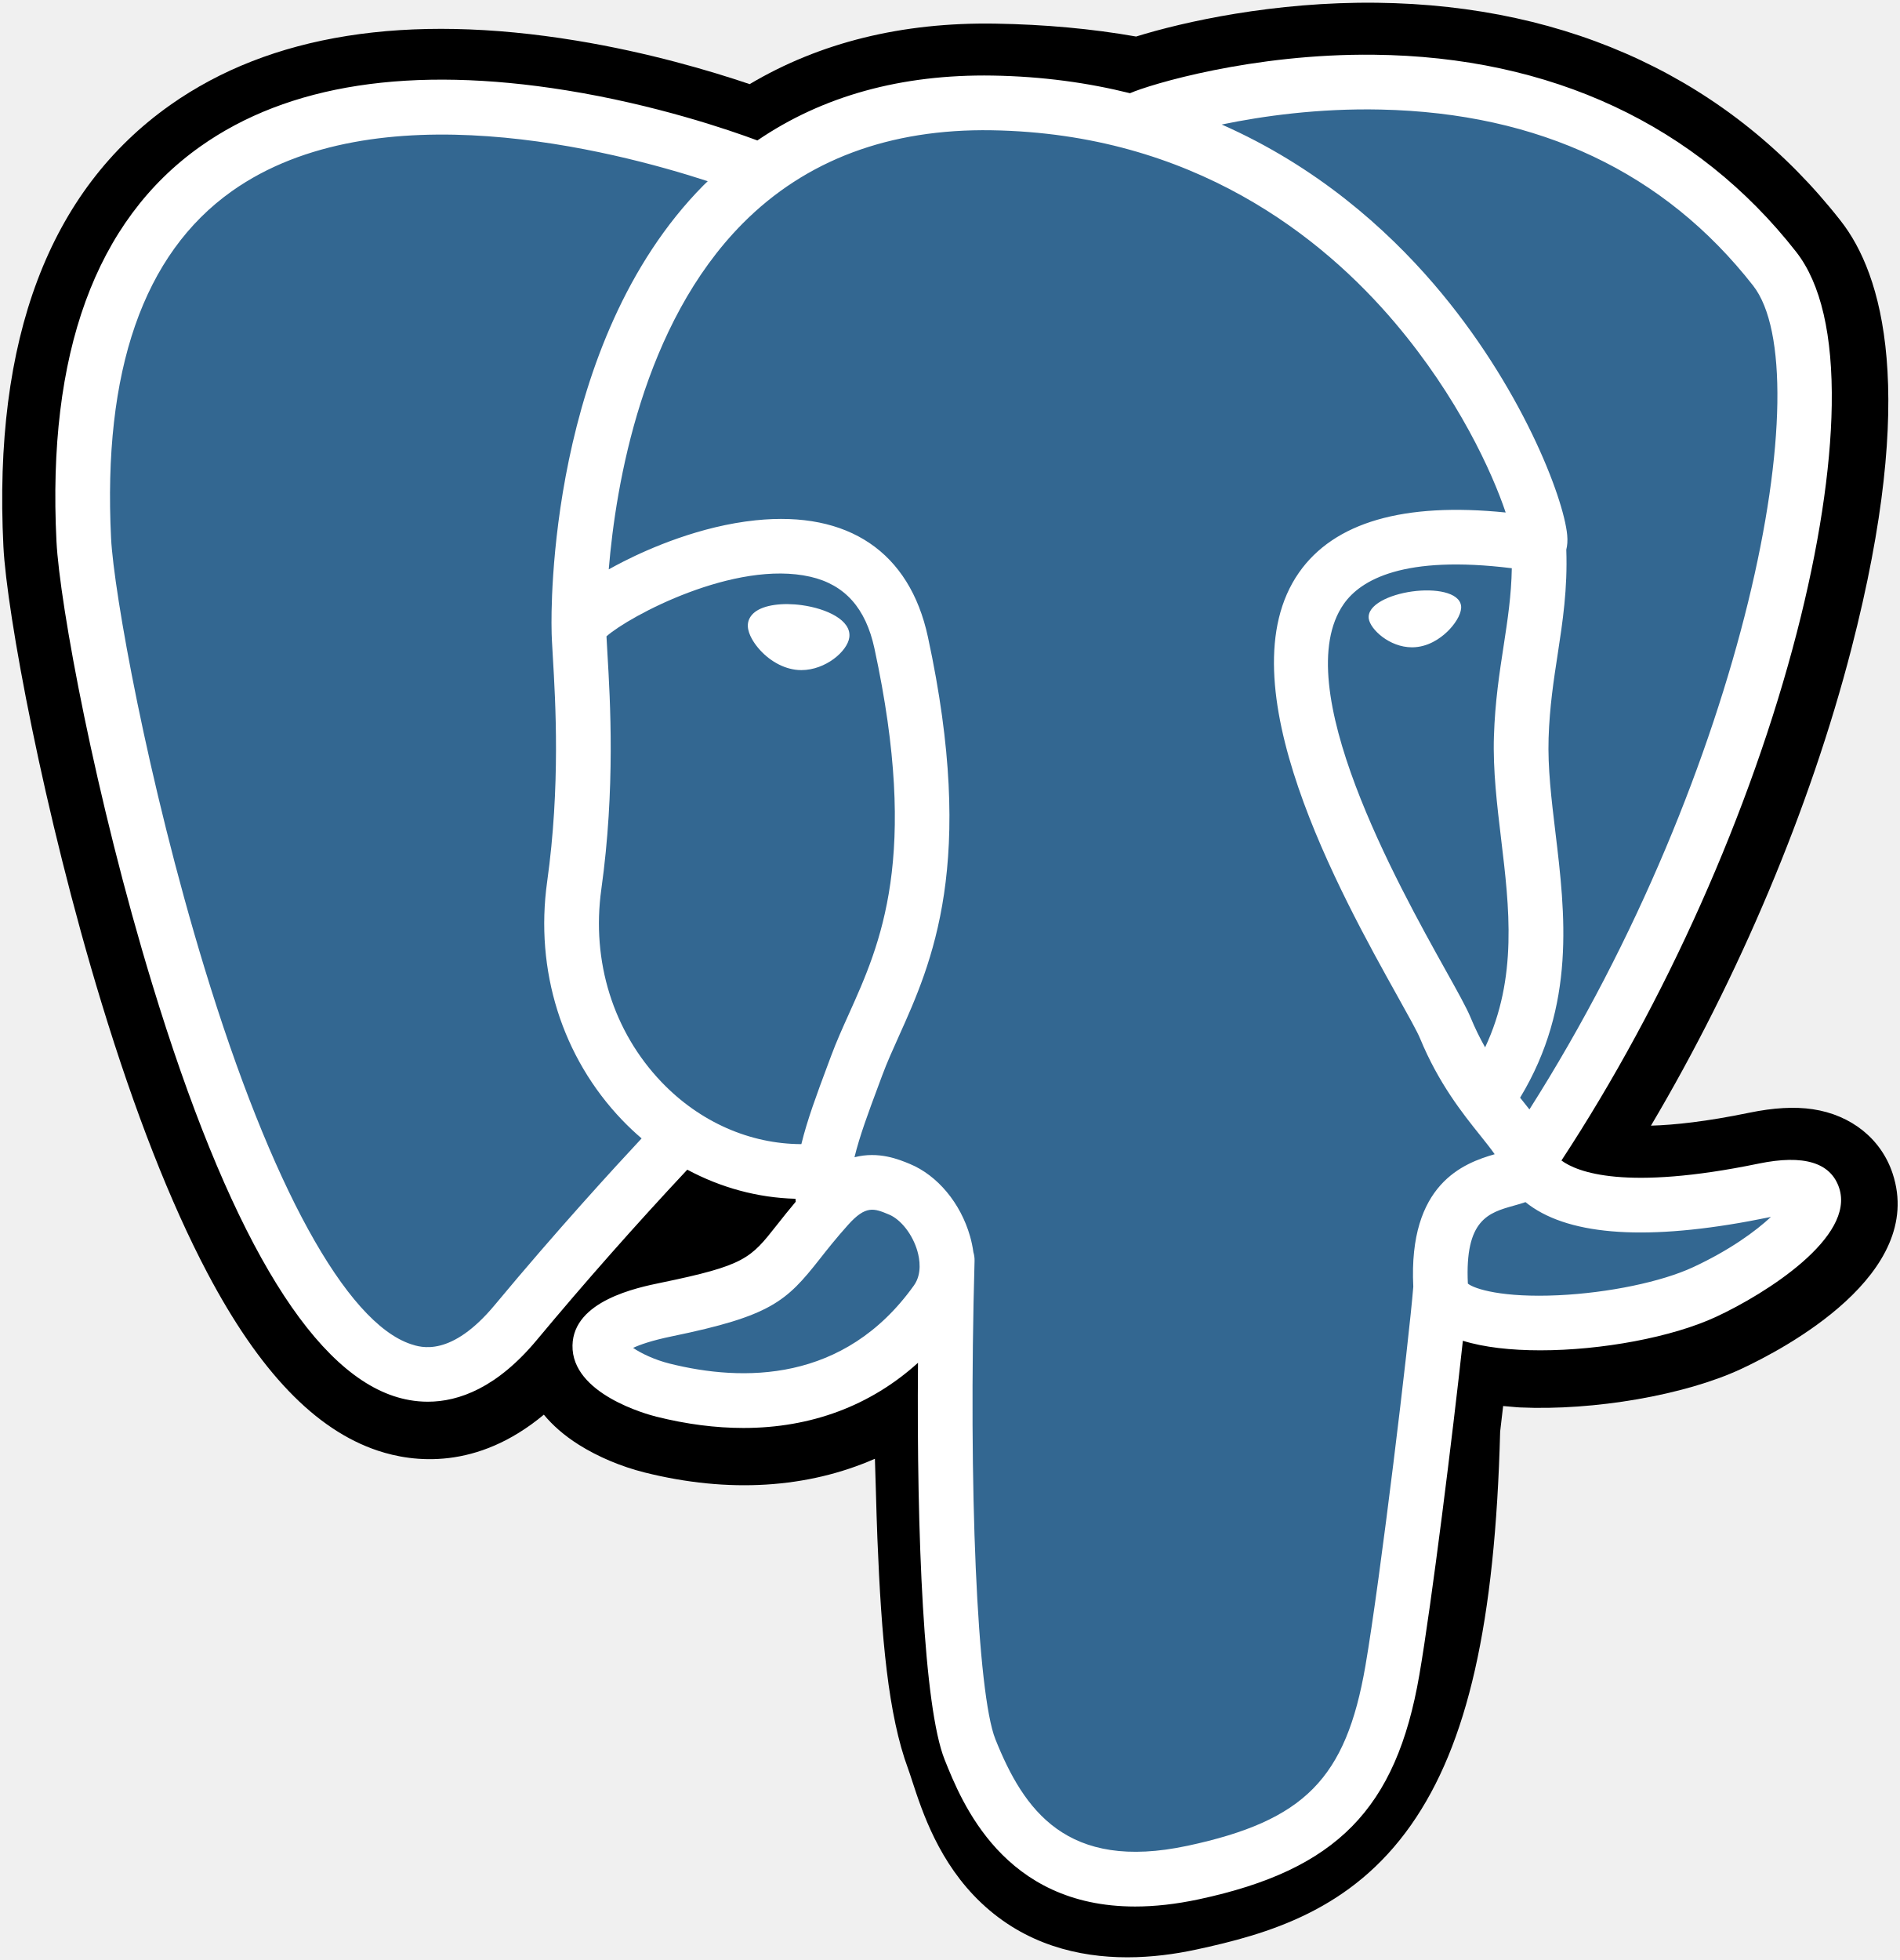
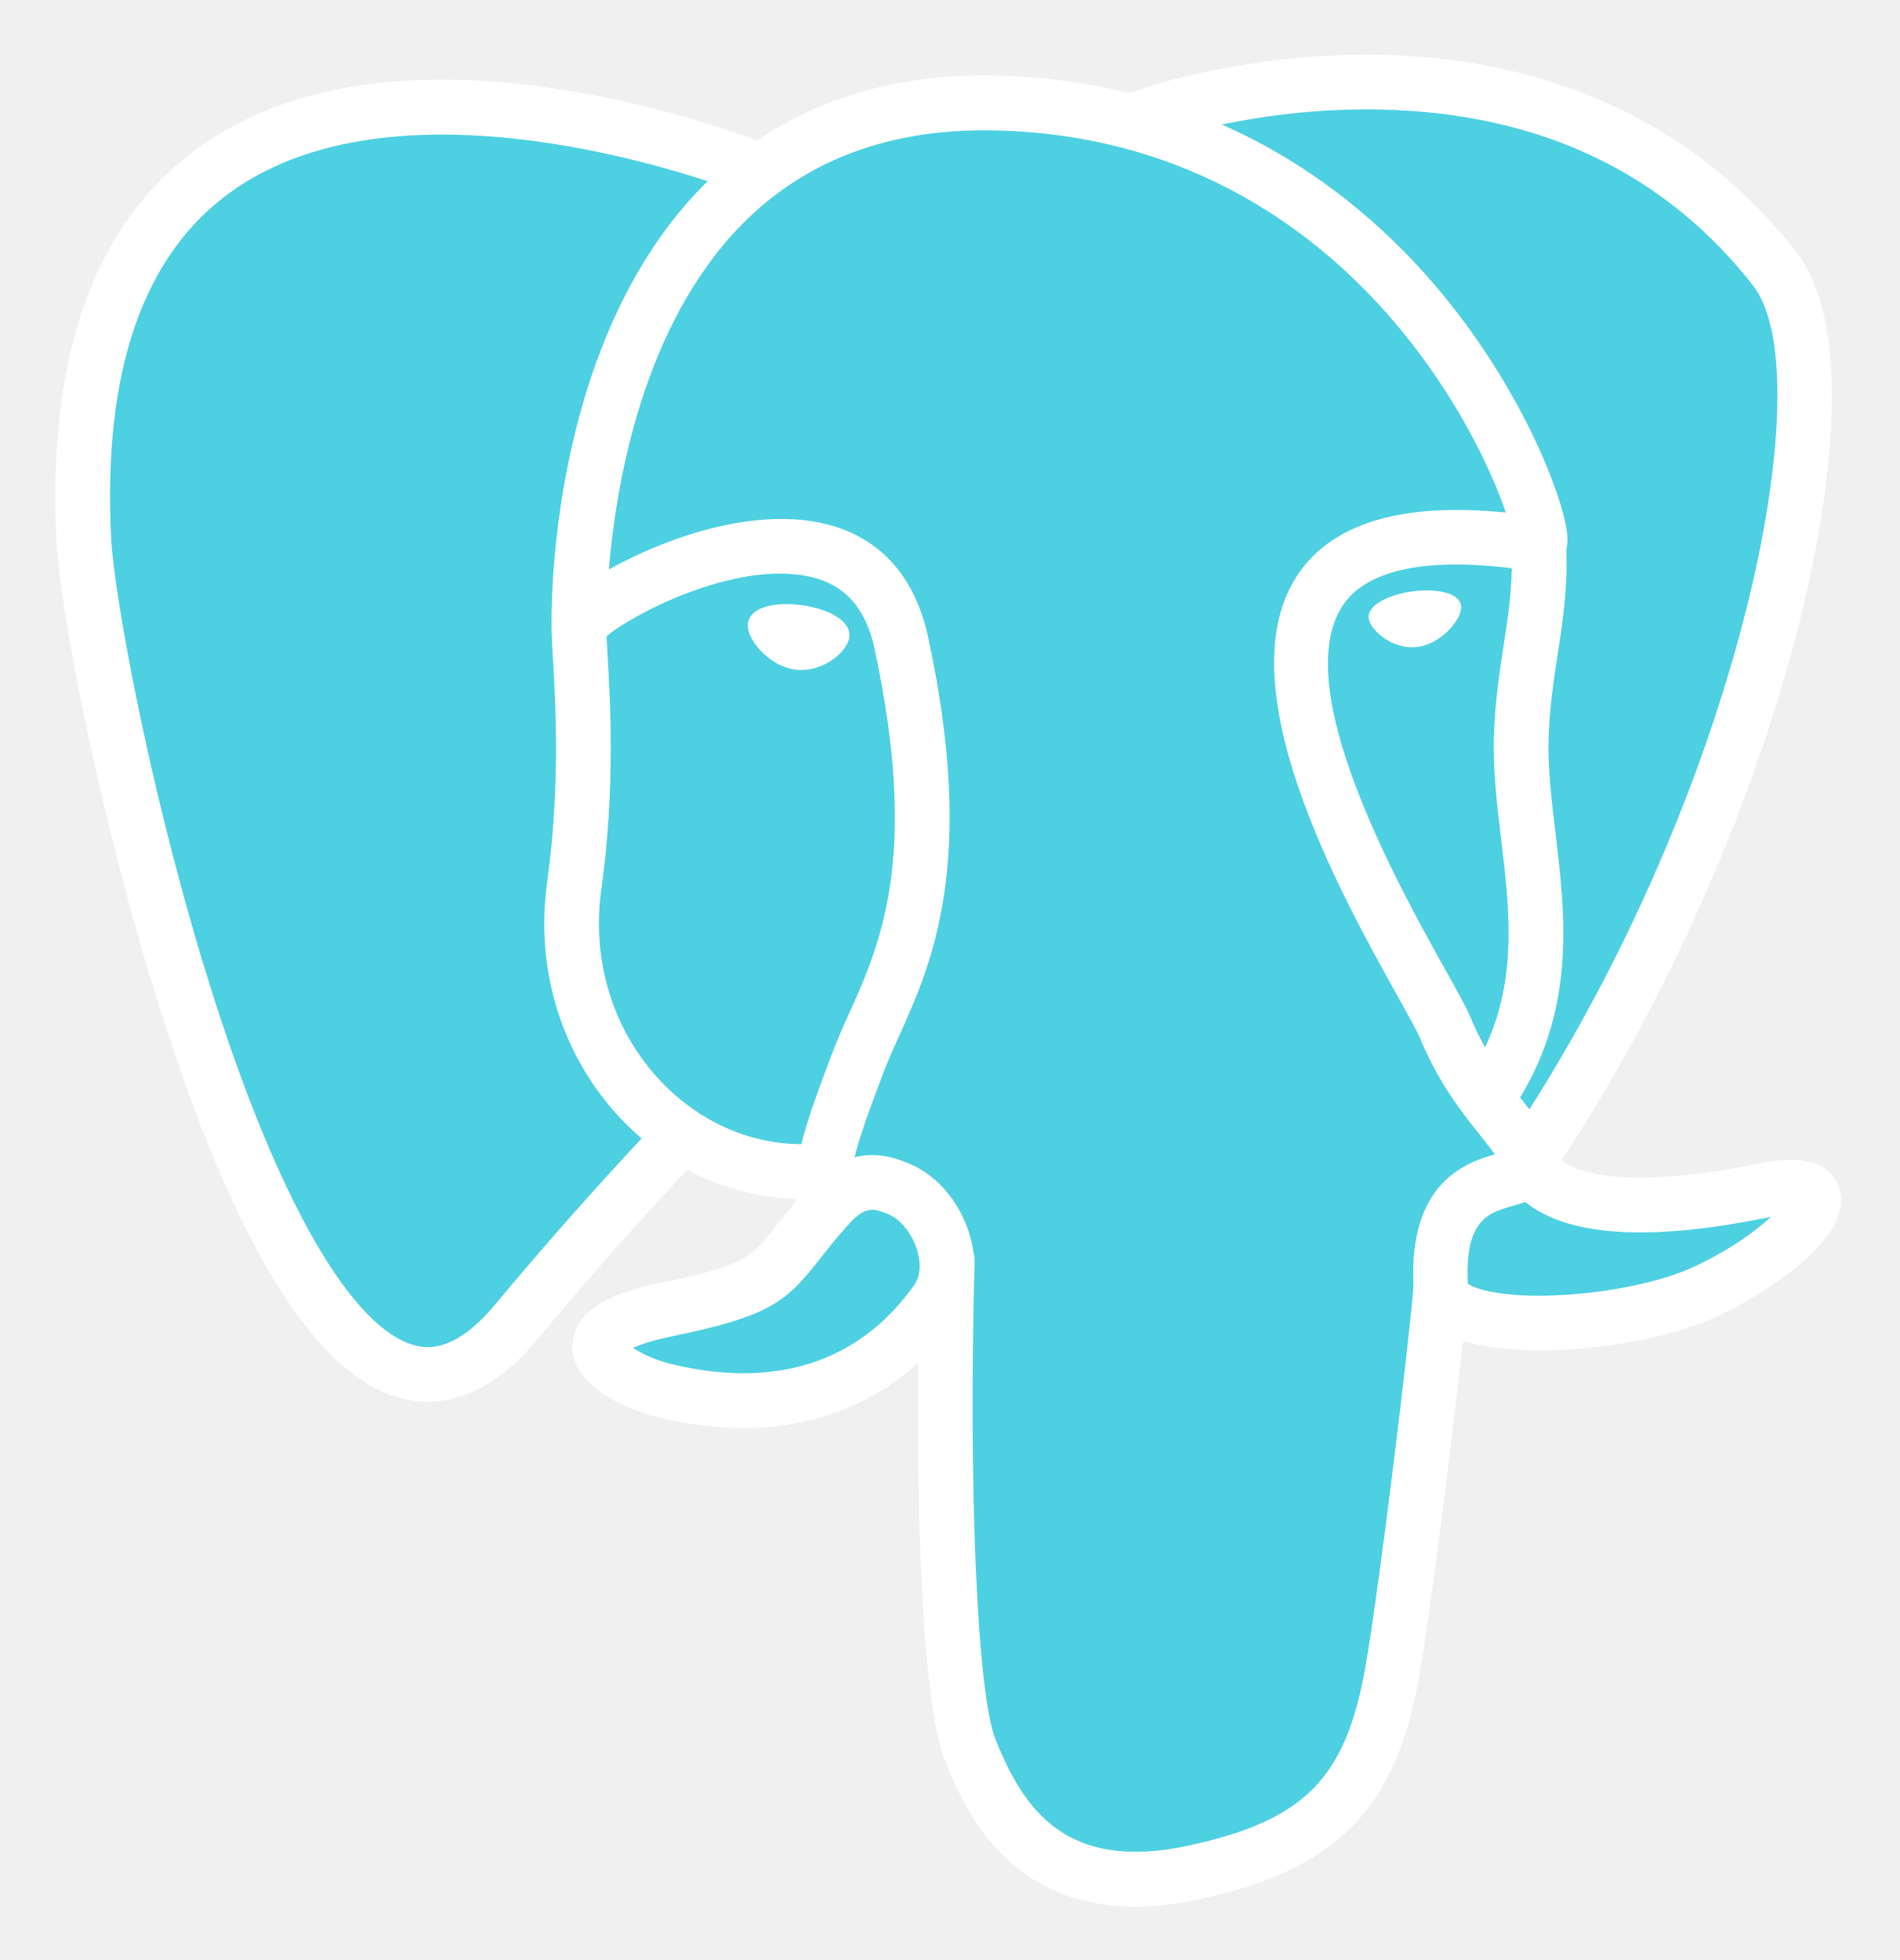
- <svg xmlns="http://www.w3.org/2000/svg" width="2424" height="2500" viewBox="0 0 256 264" preserveAspectRatio="xMinYMin meet">
-   <path d="M255.008 158.086c-1.535-4.649-5.556-7.887-10.756-8.664-2.452-.366-5.26-.21-8.583.475-5.792 1.195-10.089 1.65-13.225 1.738 11.837-19.985 21.462-42.775 27.003-64.228 8.96-34.689 4.172-50.492-1.423-57.64C233.217 10.847 211.614.683 185.552.372c-13.903-.17-26.108 2.575-32.475 4.549-5.928-1.046-12.302-1.63-18.99-1.738-12.537-.2-23.614 2.533-33.079 8.15-5.24-1.772-13.65-4.27-23.362-5.864-22.842-3.75-41.252-.828-54.718 8.685C6.622 25.672-.937 45.684.461 73.634c.444 8.874 5.408 35.874 13.224 61.48 4.492 14.718 9.282 26.94 14.237 36.33 7.027 13.315 14.546 21.156 22.987 23.972 4.731 1.576 13.327 2.68 22.368-4.85 1.146 1.388 2.675 2.767 4.704 4.048 2.577 1.625 5.728 2.953 8.875 3.74 11.341 2.835 21.964 2.126 31.027-1.848.056 1.612.099 3.152.135 4.482.06 2.157.12 4.272.199 6.25.537 13.374 1.447 23.773 4.143 31.049.148.4.347 1.01.557 1.657 1.345 4.118 3.594 11.012 9.316 16.411 5.925 5.593 13.092 7.308 19.656 7.308 3.292 0 6.433-.432 9.188-1.022 9.82-2.105 20.973-5.311 29.041-16.799 7.628-10.86 11.336-27.217 12.007-52.99.087-.729.167-1.425.244-2.088l.16-1.362 1.797.158.463.031c10.002.456 22.232-1.665 29.743-5.154 5.935-2.754 24.954-12.795 20.476-26.351" />
-   <path d="M237.906 160.722c-29.74 6.135-31.785-3.934-31.785-3.934 31.4-46.593 44.527-105.736 33.2-120.211-30.904-39.485-84.399-20.811-85.292-20.327l-.287.052c-5.876-1.22-12.451-1.946-19.842-2.067-13.456-.22-23.664 3.528-31.41 9.402 0 0-95.43-39.314-90.991 49.444.944 18.882 27.064 142.873 58.218 105.422 11.387-13.695 22.39-25.274 22.39-25.274 5.464 3.63 12.006 5.482 18.864 4.817l.533-.452c-.166 1.7-.09 3.363.213 5.332-8.026 8.967-5.667 10.541-21.711 13.844-16.235 3.346-6.698 9.302-.471 10.86 7.549 1.887 25.013 4.561 36.813-11.958l-.47 1.885c3.144 2.519 5.352 16.383 4.982 28.952-.37 12.568-.617 21.197 1.86 27.937 2.479 6.74 4.948 21.905 26.04 17.386 17.623-3.777 26.756-13.564 28.027-29.89.901-11.606 2.942-9.89 3.07-20.267l1.637-4.912c1.887-15.733.3-20.809 11.157-18.448l2.64.232c7.99.363 18.45-1.286 24.589-4.139 13.218-6.134 21.058-16.377 8.024-13.686h.002" fill="#336791" />
-   <path d="M108.076 81.525c-2.68-.373-5.107-.028-6.335.902-.69.523-.904 1.129-.962 1.546-.154 1.105.62 2.327 1.096 2.957 1.346 1.784 3.312 3.01 5.258 3.28.282.04.563.058.842.058 3.245 0 6.196-2.527 6.456-4.392.325-2.336-3.066-3.893-6.355-4.35M196.86 81.599c-.256-1.831-3.514-2.353-6.606-1.923-3.088.43-6.082 1.824-5.832 3.659.2 1.427 2.777 3.863 5.827 3.863.258 0 .518-.017.78-.054 2.036-.282 3.53-1.575 4.24-2.32 1.08-1.136 1.706-2.402 1.591-3.225" fill="#FFF" />
-   <path d="M247.802 160.025c-1.134-3.429-4.784-4.532-10.848-3.28-18.005 3.716-24.453 1.142-26.57-.417 13.995-21.32 25.508-47.092 31.719-71.137 2.942-11.39 4.567-21.968 4.7-30.59.147-9.463-1.465-16.417-4.789-20.665-13.402-17.125-33.072-26.311-56.882-26.563-16.369-.184-30.199 4.005-32.88 5.183-5.646-1.404-11.801-2.266-18.502-2.376-12.288-.199-22.91 2.743-31.704 8.74-3.82-1.422-13.692-4.811-25.765-6.756-20.872-3.36-37.458-.814-49.294 7.571-14.123 10.006-20.643 27.892-19.38 53.16.425 8.501 5.269 34.653 12.913 59.698 10.062 32.964 21 51.625 32.508 55.464 1.347.449 2.9.763 4.613.763 4.198 0 9.345-1.892 14.7-8.33a529.832 529.832 0 0 1 20.261-22.926c4.524 2.428 9.494 3.784 14.577 3.92.01.133.023.266.035.398a117.66 117.66 0 0 0-2.57 3.175c-3.522 4.471-4.255 5.402-15.592 7.736-3.225.666-11.79 2.431-11.916 8.435-.136 6.56 10.125 9.315 11.294 9.607 4.074 1.02 7.999 1.523 11.742 1.523 9.103 0 17.114-2.992 23.516-8.781-.197 23.386.778 46.43 3.586 53.451 2.3 5.748 7.918 19.795 25.664 19.794 2.604 0 5.47-.303 8.623-.979 18.521-3.97 26.564-12.156 29.675-30.203 1.665-9.645 4.522-32.676 5.866-45.03 2.836.885 6.487 1.29 10.434 1.289 8.232 0 17.731-1.749 23.688-4.514 6.692-3.108 18.768-10.734 16.578-17.36zm-44.106-83.48c-.061 3.647-.563 6.958-1.095 10.414-.573 3.717-1.165 7.56-1.314 12.225-.147 4.54.42 9.26.968 13.825 1.108 9.22 2.245 18.712-2.156 28.078a36.508 36.508 0 0 1-1.95-4.009c-.547-1.326-1.735-3.456-3.38-6.404-6.399-11.476-21.384-38.35-13.713-49.316 2.285-3.264 8.084-6.62 22.64-4.813zm-17.644-61.787c21.334.471 38.21 8.452 50.158 23.72 9.164 11.711-.927 64.998-30.14 110.969a171.33 171.33 0 0 0-.886-1.117l-.37-.462c7.549-12.467 6.073-24.802 4.759-35.738-.54-4.488-1.05-8.727-.92-12.709.134-4.22.692-7.84 1.232-11.34.663-4.313 1.338-8.776 1.152-14.037.139-.552.195-1.204.122-1.978-.475-5.045-6.235-20.144-17.975-33.81-6.422-7.475-15.787-15.84-28.574-21.482 5.5-1.14 13.021-2.203 21.442-2.016zM66.674 175.778c-5.9 7.094-9.974 5.734-11.314 5.288-8.73-2.912-18.86-21.364-27.791-50.624-7.728-25.318-12.244-50.777-12.602-57.916-1.128-22.578 4.345-38.313 16.268-46.769 19.404-13.76 51.306-5.524 64.125-1.347-.184.182-.376.352-.558.537-21.036 21.244-20.537 57.54-20.485 59.759-.002.856.07 2.068.168 3.735.362 6.105 1.036 17.467-.764 30.334-1.672 11.957 2.014 23.66 10.111 32.109a36.275 36.275 0 0 0 2.617 2.468c-3.604 3.86-11.437 12.396-19.775 22.426zm22.479-29.993c-6.526-6.81-9.49-16.282-8.133-25.99 1.9-13.592 1.199-25.43.822-31.79-.053-.89-.1-1.67-.127-2.285 3.073-2.725 17.314-10.355 27.47-8.028 4.634 1.061 7.458 4.217 8.632 9.645 6.076 28.103.804 39.816-3.432 49.229-.873 1.939-1.698 3.772-2.402 5.668l-.546 1.466c-1.382 3.706-2.668 7.152-3.465 10.424-6.938-.02-13.687-2.984-18.819-8.34zm1.065 37.9c-2.026-.506-3.848-1.385-4.917-2.114.893-.42 2.482-.992 5.238-1.56 13.337-2.745 15.397-4.683 19.895-10.394 1.031-1.31 2.2-2.794 3.819-4.602l.002-.002c2.411-2.7 3.514-2.242 5.514-1.412 1.621.67 3.2 2.702 3.84 4.938.303 1.056.643 3.06-.47 4.62-9.396 13.156-23.088 12.987-32.921 10.526zm69.799 64.952c-16.316 3.496-22.093-4.829-25.9-14.346-2.457-6.144-3.665-33.85-2.808-64.447.011-.407-.047-.8-.159-1.17a15.444 15.444 0 0 0-.456-2.162c-1.274-4.452-4.379-8.176-8.104-9.72-1.48-.613-4.196-1.738-7.46-.903.696-2.868 1.903-6.107 3.212-9.614l.549-1.475c.618-1.663 1.394-3.386 2.214-5.21 4.433-9.848 10.504-23.337 3.915-53.81-2.468-11.414-10.71-16.988-23.204-15.693-7.49.775-14.343 3.797-17.761 5.53-.735.372-1.407.732-2.035 1.082.954-11.5 4.558-32.992 18.04-46.59 8.489-8.56 19.794-12.788 33.568-12.56 27.14.444 44.544 14.372 54.366 25.979 8.464 10.001 13.047 20.076 14.876 25.51-13.755-1.399-23.11 1.316-27.852 8.096-10.317 14.748 5.644 43.372 13.315 57.129 1.407 2.521 2.621 4.7 3.003 5.626 2.498 6.054 5.732 10.096 8.093 13.046.724.904 1.426 1.781 1.96 2.547-4.166 1.201-11.649 3.976-10.967 17.847-.55 6.96-4.461 39.546-6.448 51.059-2.623 15.21-8.22 20.875-23.957 24.25zm68.104-77.936c-4.26 1.977-11.389 3.46-18.161 3.779-7.48.35-11.288-.838-12.184-1.569-.42-8.644 2.797-9.547 6.202-10.503.535-.15 1.057-.297 1.561-.473.313.255.656.508 1.032.756 6.012 3.968 16.735 4.396 31.874 1.271l.166-.033c-2.042 1.909-5.536 4.471-10.49 6.772z" fill="#FFF" />
+ <svg xmlns="http://www.w3.org/2000/svg" version="1.1" id="Capa_1" x="0px" y="0px" viewBox="0 0 2424 2500" style="enable-background:new 0 0 2424 2500;" xml:space="preserve">
+   <style type="text/css">
+ 	.st0{fill:#4DD0E1;}
+ 	.st1{fill:#FFFFFF;}
+ </style>
+   <path class="st0" d="M2252.7,1521.8c-281.6,58.1-301-37.3-301-37.3c297.3-441.2,421.6-1001.2,314.4-1138.2  c-292.6-373.9-799.2-197.1-807.6-192.5l-2.7,0.5c-55.6-11.6-117.9-18.4-187.9-19.6c-127.4-2.1-224.1,33.4-297.4,89  c0,0-903.6-372.3-861.6,468.2c8.9,178.8,256.3,1352.8,551.3,998.2c107.8-129.7,212-239.3,212-239.3c51.7,34.4,113.7,51.9,178.6,45.6  l5-4.3c-1.6,16.1-0.9,31.8,2,50.5c-76,84.9-53.7,99.8-205.6,131.1c-153.7,31.7-63.4,88.1-4.5,102.8  c71.5,17.9,236.8,43.2,348.6-113.2l-4.5,17.8c29.8,23.9,50.7,155.1,47.2,274.1c-3.5,119-5.8,200.7,17.6,264.5  c23.5,63.8,46.9,207.4,246.6,164.6c166.9-35.8,253.3-128.4,265.4-283c8.5-109.9,27.9-93.6,29.1-191.9l15.5-46.5  c17.9-149,2.8-197,105.6-174.7l25,2.2c75.7,3.4,174.7-12.2,232.8-39.2C2301.8,1593.3,2376.1,1496.4,2252.7,1521.8L2252.7,1521.8" />
+   <path class="st1" d="M1023.3,771.9c-25.4-3.5-48.4-0.3-60,8.5c-6.5,5-8.6,10.7-9.1,14.6c-1.5,10.5,5.9,22,10.4,28  c12.7,16.9,31.4,28.5,49.8,31.1c2.7,0.4,5.3,0.5,8,0.5c30.7,0,58.7-23.9,61.1-41.6C1086.6,791,1054.5,776.3,1023.3,771.9   M1864,772.6c-2.4-17.3-33.3-22.3-62.6-18.2c-29.2,4.1-57.6,17.3-55.2,34.6c1.9,13.5,26.3,36.6,55.2,36.6c2.4,0,4.9-0.2,7.4-0.5  c19.3-2.7,33.4-14.9,40.1-22C1859.2,792.4,1865.1,780.4,1864,772.6" />
+   <path class="st1" d="M2346.4,1515.2c-10.7-32.5-45.3-42.9-102.7-31.1c-170.5,35.2-231.5,10.8-251.6-3.9  c132.5-201.9,241.5-445.9,300.3-673.6c27.9-107.8,43.2-208,44.5-289.6c1.4-89.6-13.9-155.4-45.3-195.7  C2164.7,159.2,1978.4,72.2,1753,69.8c-155-1.7-285.9,37.9-311.3,49.1c-53.5-13.3-111.7-21.5-175.2-22.5  c-116.4-1.9-216.9,26-300.2,82.8c-36.2-13.5-129.6-45.6-244-64c-197.6-31.8-354.7-7.7-466.8,71.7C121.8,281.6,60.1,451,72,690.2  c4,80.5,49.9,328.1,122.3,565.3c95.3,312.1,198.8,488.8,307.8,525.2c12.8,4.3,27.5,7.2,43.7,7.2c39.7,0,88.5-17.9,139.2-78.9  c61.8-74.2,125.8-146.6,191.8-217.1c42.8,23,89.9,35.8,138,37.1c0.1,1.3,0.2,2.5,0.3,3.8c-8.3,9.9-16.4,19.9-24.3,30.1  c-33.3,42.3-40.3,51.2-147.6,73.3c-30.5,6.3-111.6,23-112.8,79.9c-1.3,62.1,95.9,88.2,106.9,91c38.6,9.7,75.7,14.4,111.2,14.4  c86.2,0,162-28.3,222.7-83.1c-1.9,221.4,7.4,439.6,34,506.1c21.8,54.4,75,187.4,243,187.4c24.7,0,51.8-2.9,81.6-9.3  c175.4-37.6,251.5-115.1,281-286c15.8-91.3,42.8-309.4,55.5-426.4c26.9,8.4,61.4,12.2,98.8,12.2c77.9,0,167.9-16.6,224.3-42.7  C2252.8,1650.2,2367.1,1578,2346.4,1515.2L2346.4,1515.2z M1928.7,724.8c-0.6,34.5-5.3,65.9-10.4,98.6c-5.4,35.2-11,71.6-12.4,115.8  c-1.4,43,4,87.7,9.2,130.9c10.5,87.3,21.3,177.2-20.4,265.9c-6.9-12.3-13.1-24.9-18.5-38c-5.2-12.6-16.4-32.7-32-60.6  c-60.6-108.7-202.5-363.1-129.8-467C1736,739.5,1790.9,707.7,1928.7,724.8L1928.7,724.8z M1761.7,139.7  c202,4.5,361.8,80,474.9,224.6c86.8,110.9-8.8,615.4-285.4,1050.7c-2.8-3.5-5.6-7.1-8.4-10.6l-3.5-4.4  c71.5-118,57.5-234.8,45.1-338.4c-5.1-42.5-9.9-82.6-8.7-120.3c1.3-40,6.6-74.2,11.7-107.4c6.3-40.8,12.7-83.1,10.9-132.9  c1.3-5.2,1.8-11.4,1.2-18.7c-4.5-47.8-59-190.7-170.2-320.1c-60.8-70.8-149.5-150-270.6-203.4C1610.7,148,1681.9,138,1761.7,139.7  L1761.7,139.7z M631.3,1664.4c-55.9,67.2-94.4,54.3-107.1,50.1c-82.7-27.6-178.6-202.3-263.1-479.3  c-73.2-239.7-115.9-480.8-119.3-548.4C131,472.9,182.9,324,295.8,243.9c183.7-130.3,485.8-52.3,607.2-12.8c-1.7,1.7-3.6,3.3-5.3,5.1  C698.5,437.4,703.2,781,703.7,802.1c0,8.1,0.7,19.6,1.6,35.4c3.4,57.8,9.8,165.4-7.2,287.2c-15.8,113.2,19.1,224,95.7,304  c7.9,8.2,16.1,16,24.8,23.4C784.4,1488.6,710.3,1569.4,631.3,1664.4L631.3,1664.4z M844.2,1380.4c-61.8-64.5-89.9-154.2-77-246.1  c18-128.7,11.4-240.8,7.8-301c-0.5-8.4-0.9-15.8-1.2-21.6c29.1-25.8,163.9-98,260.1-76c43.9,10,70.6,39.9,81.7,91.3  c57.5,266.1,7.6,377-32.5,466.1c-8.3,18.4-16.1,35.7-22.7,53.7l-5.2,13.9c-13.1,35.1-25.3,67.7-32.8,98.7  C956.7,1459.2,892.8,1431.1,844.2,1380.4L844.2,1380.4z M854.3,1739.3c-19.2-4.8-36.4-13.1-46.6-20c8.5-4,23.5-9.4,49.6-14.8  c126.3-26,145.8-44.3,188.4-98.4c9.8-12.4,20.8-26.5,36.2-43.6l0,0c22.8-25.6,33.3-21.2,52.2-13.4c15.3,6.3,30.3,25.6,36.4,46.8  c2.9,10,6.1,29-4.5,43.7C1077,1764.2,947.4,1762.6,854.3,1739.3z M1515.2,2354.3c-154.5,33.1-209.2-45.7-245.2-135.8  c-23.3-58.2-34.7-320.5-26.6-610.2c0.1-3.9-0.4-7.6-1.5-11.1c-0.9-6.9-2.4-13.8-4.3-20.5c-12.1-42.2-41.5-77.4-76.7-92  c-14-5.8-39.7-16.5-70.6-8.6c6.6-27.2,18-57.8,30.4-91l5.2-14c5.9-15.7,13.2-32.1,21-49.3c42-93.2,99.5-221,37.1-509.5  c-23.4-108.1-101.4-160.9-219.7-148.6c-70.9,7.3-135.8,36-168.2,52.4c-7,3.5-13.3,6.9-19.3,10.2c9-108.9,43.2-312.4,170.8-441.1  c80.4-81.1,187.4-121.1,317.8-118.9c257,4.2,421.8,136.1,514.8,246c80.1,94.7,123.5,190.1,140.9,241.5  c-130.2-13.2-218.8,12.5-263.7,76.7c-97.7,139.6,53.4,410.7,126.1,540.9c13.3,23.9,24.8,44.5,28.4,53.3  c23.7,57.3,54.3,95.6,76.6,123.5c6.9,8.6,13.5,16.9,18.6,24.1c-39.4,11.4-110.3,37.6-103.8,169c-5.2,65.9-42.2,374.5-61.1,483.5  C1717.2,2268.7,1664.2,2322.3,1515.2,2354.3L1515.2,2354.3z M2160,1616.3c-40.3,18.7-107.8,32.8-172,35.8  c-70.8,3.3-106.9-7.9-115.4-14.9c-4-81.8,26.5-90.4,58.7-99.5c5.1-1.4,10-2.8,14.8-4.5c3,2.4,6.2,4.8,9.8,7.2  c56.9,37.6,158.5,41.6,301.8,12l1.6-0.3C2240,1570.3,2206.9,1594.5,2160,1616.3L2160,1616.3z" />
</svg>
